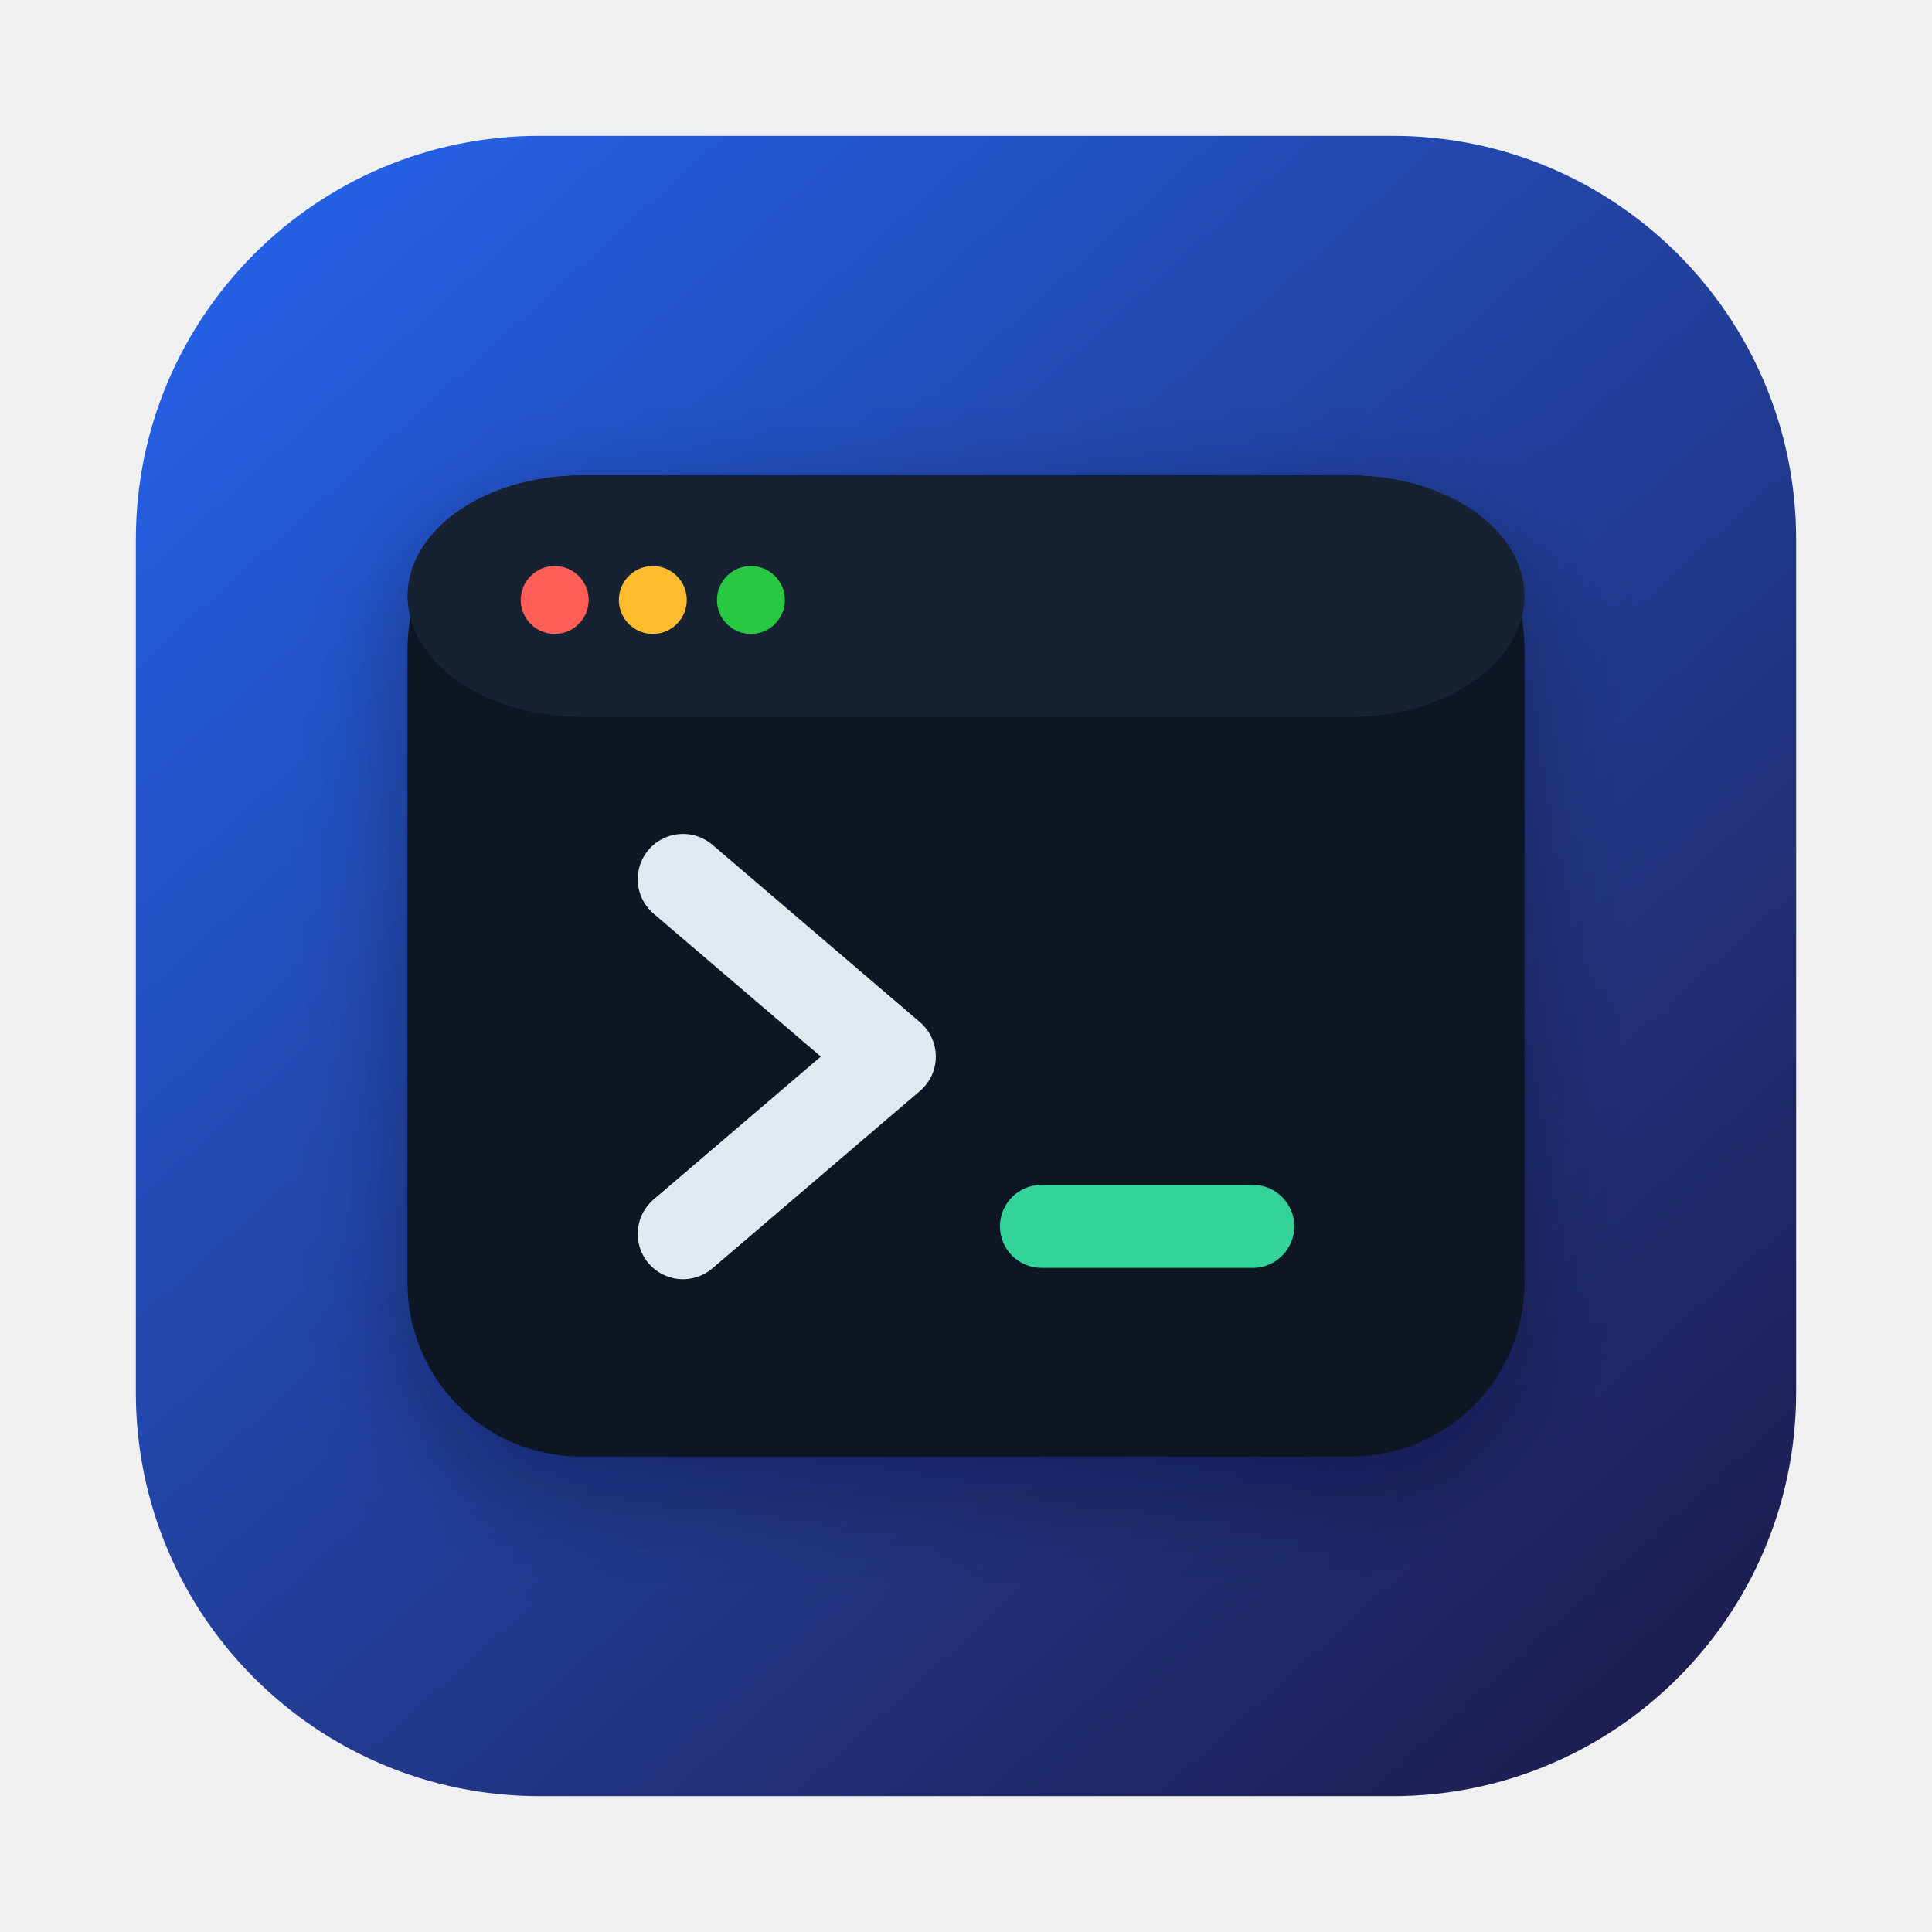
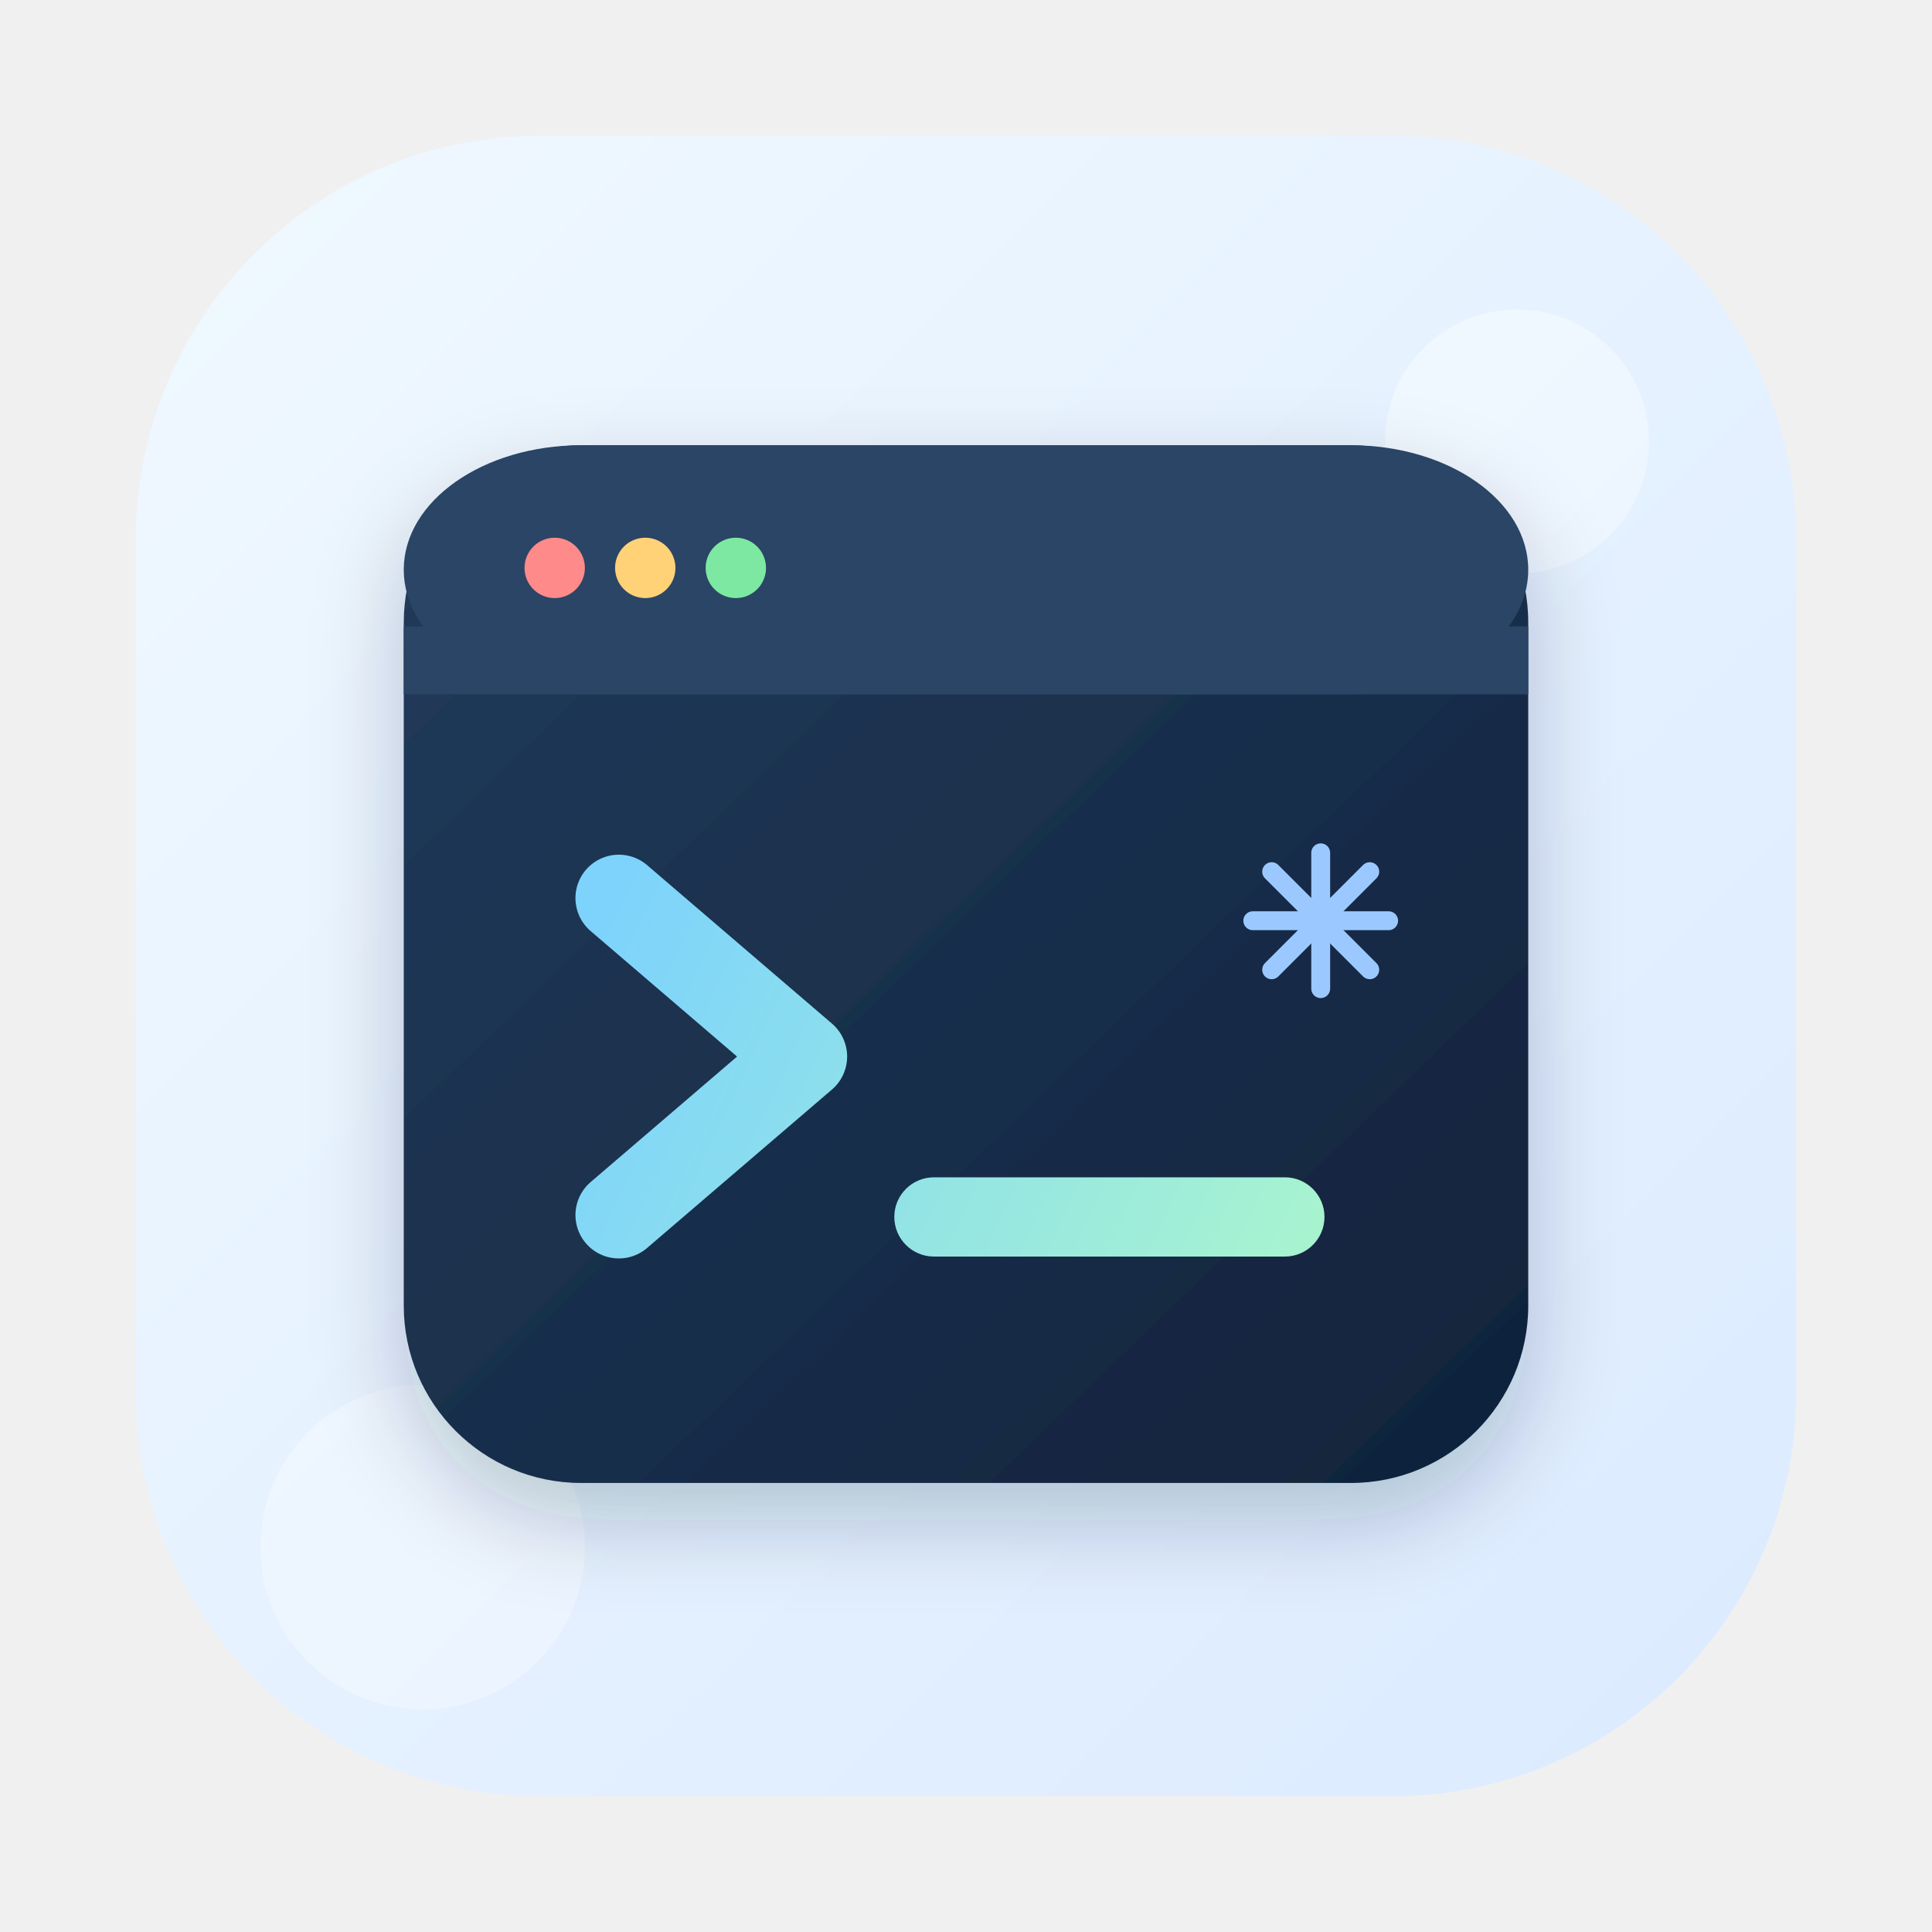
<svg xmlns="http://www.w3.org/2000/svg" width="1024" height="1024" viewBox="0 0 1024 1024" fill="none">
  <defs>
-     <linearGradient id="bg" x1="120" y1="80" x2="900" y2="944" gradientUnits="userSpaceOnUse">
-       <stop offset="0" stop-color="#2563EB" />
-       <stop offset="1" stop-color="#1E1B4B" />
+     <linearGradient id="bg" x1="120" y1="120" x2="904" y2="904" gradientUnits="userSpaceOnUse">
+       <stop offset="0" stop-color="#EFF8FF" />
+       <stop offset="1" stop-color="#DCEBFF" />
    </linearGradient>
-     <filter id="softShadow" x="0" y="0" width="1024" height="1024" filterUnits="userSpaceOnUse" color-interpolation-filters="sRGB">
-       <feDropShadow dx="0" dy="18" stdDeviation="28" flood-color="#020617" flood-opacity="0.35" />
+     <linearGradient id="terminalGlow" x1="268" y1="250" x2="760" y2="760" gradientUnits="userSpaceOnUse">
+       <stop offset="0" stop-color="#213A5A" />
+       <stop offset="1" stop-color="#11243D" />
+     </linearGradient>
+     <linearGradient id="accent" x1="328" y1="468" x2="700" y2="640" gradientUnits="userSpaceOnUse">
+       <stop offset="0" stop-color="#7DD3FC" />
+       <stop offset="1" stop-color="#A7F3D0" />
+     </linearGradient>
+     <filter id="softShadow" x="130" y="172" width="764" height="700" filterUnits="userSpaceOnUse" color-interpolation-filters="sRGB">
+       <feDropShadow dx="0" dy="20" stdDeviation="24" flood-color="#0F2238" flood-opacity="0.22" />
    </filter>
  </defs>
  <rect x="72" y="72" width="880" height="880" rx="214" fill="url(#bg)" />
+   <circle cx="804" cy="234" r="70" fill="#FFFFFF" fill-opacity="0.35" />
+   <circle cx="224" cy="820" r="86" fill="#FFFFFF" fill-opacity="0.30" />
  <g filter="url(#softShadow)">
-     <rect x="216" y="252" width="592" height="520" rx="92" fill="#0B1220" />
-     <rect x="216" y="252" width="592" height="128" rx="92" fill="#162033" />
+     <rect x="214" y="236" width="596" height="550" rx="94" fill="url(#terminalGlow)" />
+     <rect x="214" y="236" width="596" height="132" rx="94" fill="#294565" />
+     <rect x="214" y="332" width="596" height="36" fill="#294565" />
  </g>
-   <circle cx="294" cy="318" r="18" fill="#FF5F57" />
-   <circle cx="346" cy="318" r="18" fill="#FEBC2E" />
-   <circle cx="398" cy="318" r="18" fill="#28C840" />
-   <path d="M362 466L472 560L362 654" stroke="#E2E8F0" stroke-width="48" stroke-linecap="round" stroke-linejoin="round" />
-   <rect x="530" y="628" width="156" height="44" rx="22" fill="#34D399" />
+   <circle cx="294" cy="301" r="16" fill="#FF8A8A" />
+   <circle cx="342" cy="301" r="16" fill="#FFD277" />
+   <circle cx="390" cy="301" r="16" fill="#7DE8A1" />
+   <path d="M328 476L426 560L328 644" stroke="url(#accent)" stroke-width="46" stroke-linecap="round" stroke-linejoin="round" />
+   <rect x="474" y="624" width="228" height="42" rx="21" fill="url(#accent)" />
+   <g transform="translate(700 488)">
+     <line x1="0" y1="-36" x2="0" y2="36" stroke="#9BC9FF" stroke-width="10" stroke-linecap="round" />
+     <line x1="-36" y1="0" x2="36" y2="0" stroke="#9BC9FF" stroke-width="10" stroke-linecap="round" />
+     <line x1="-26" y1="-26" x2="26" y2="26" stroke="#9BC9FF" stroke-width="10" stroke-linecap="round" />
+     <line x1="26" y1="-26" x2="-26" y2="26" stroke="#9BC9FF" stroke-width="10" stroke-linecap="round" />
+   </g>
</svg>
